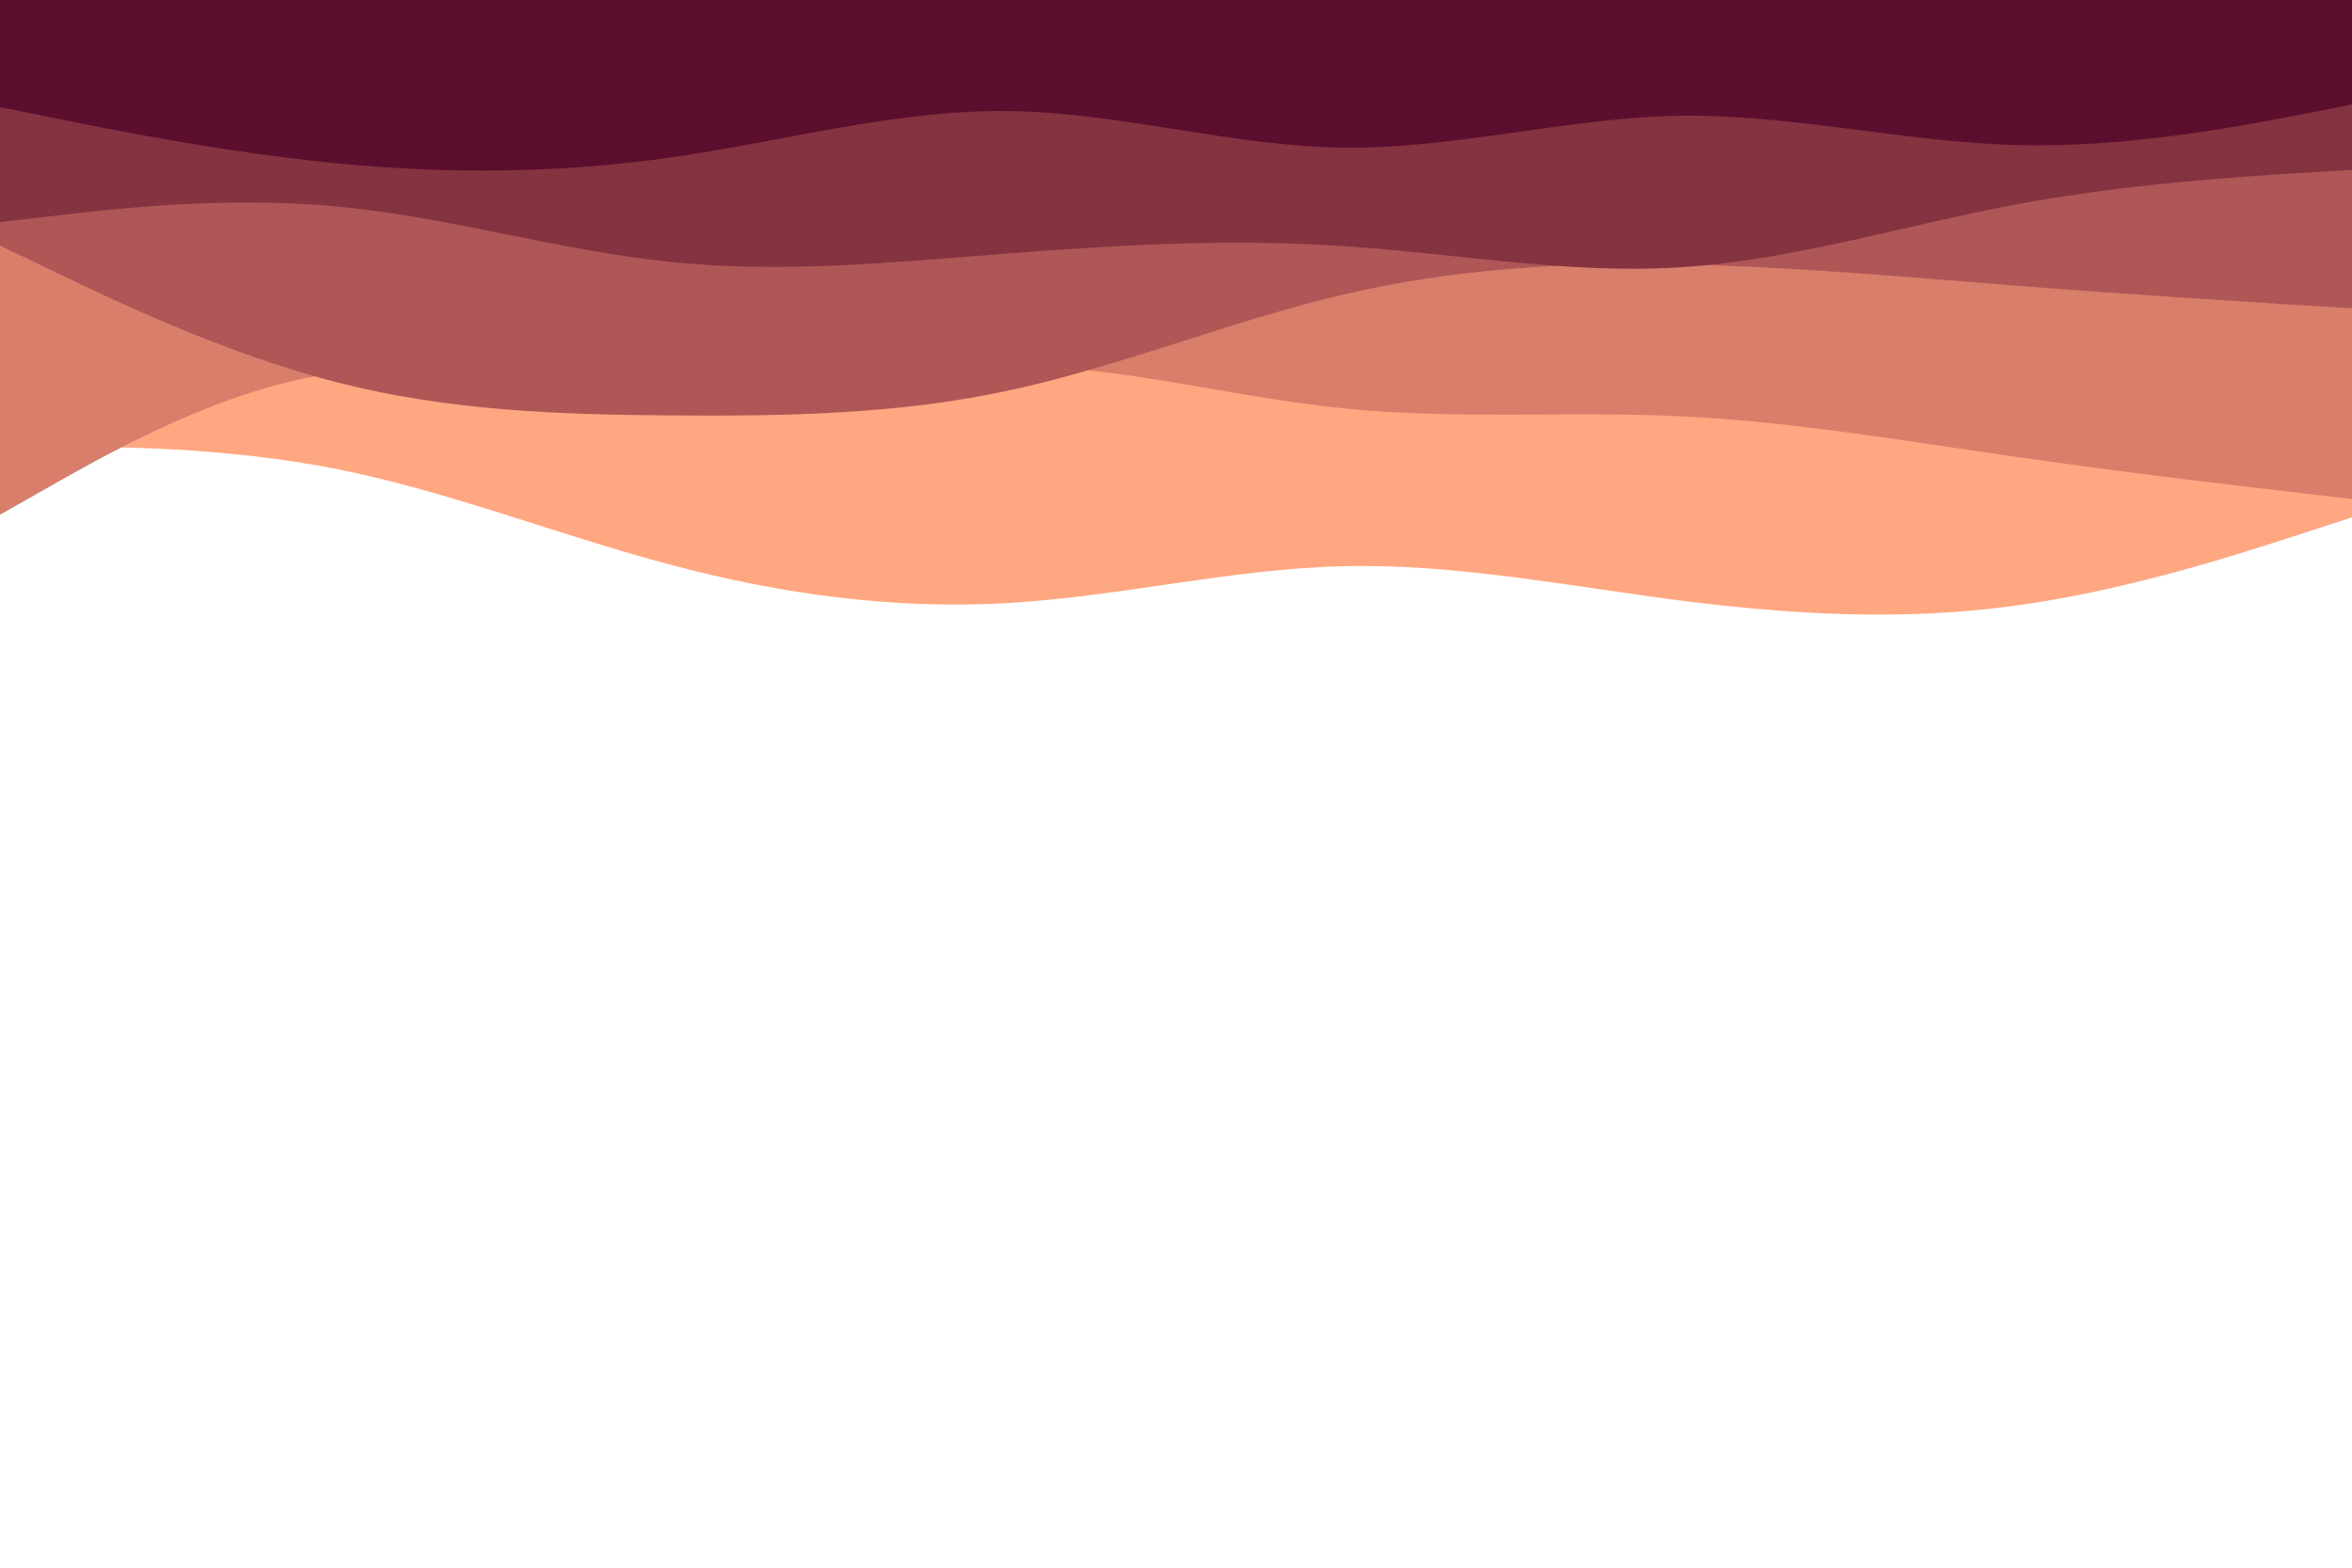
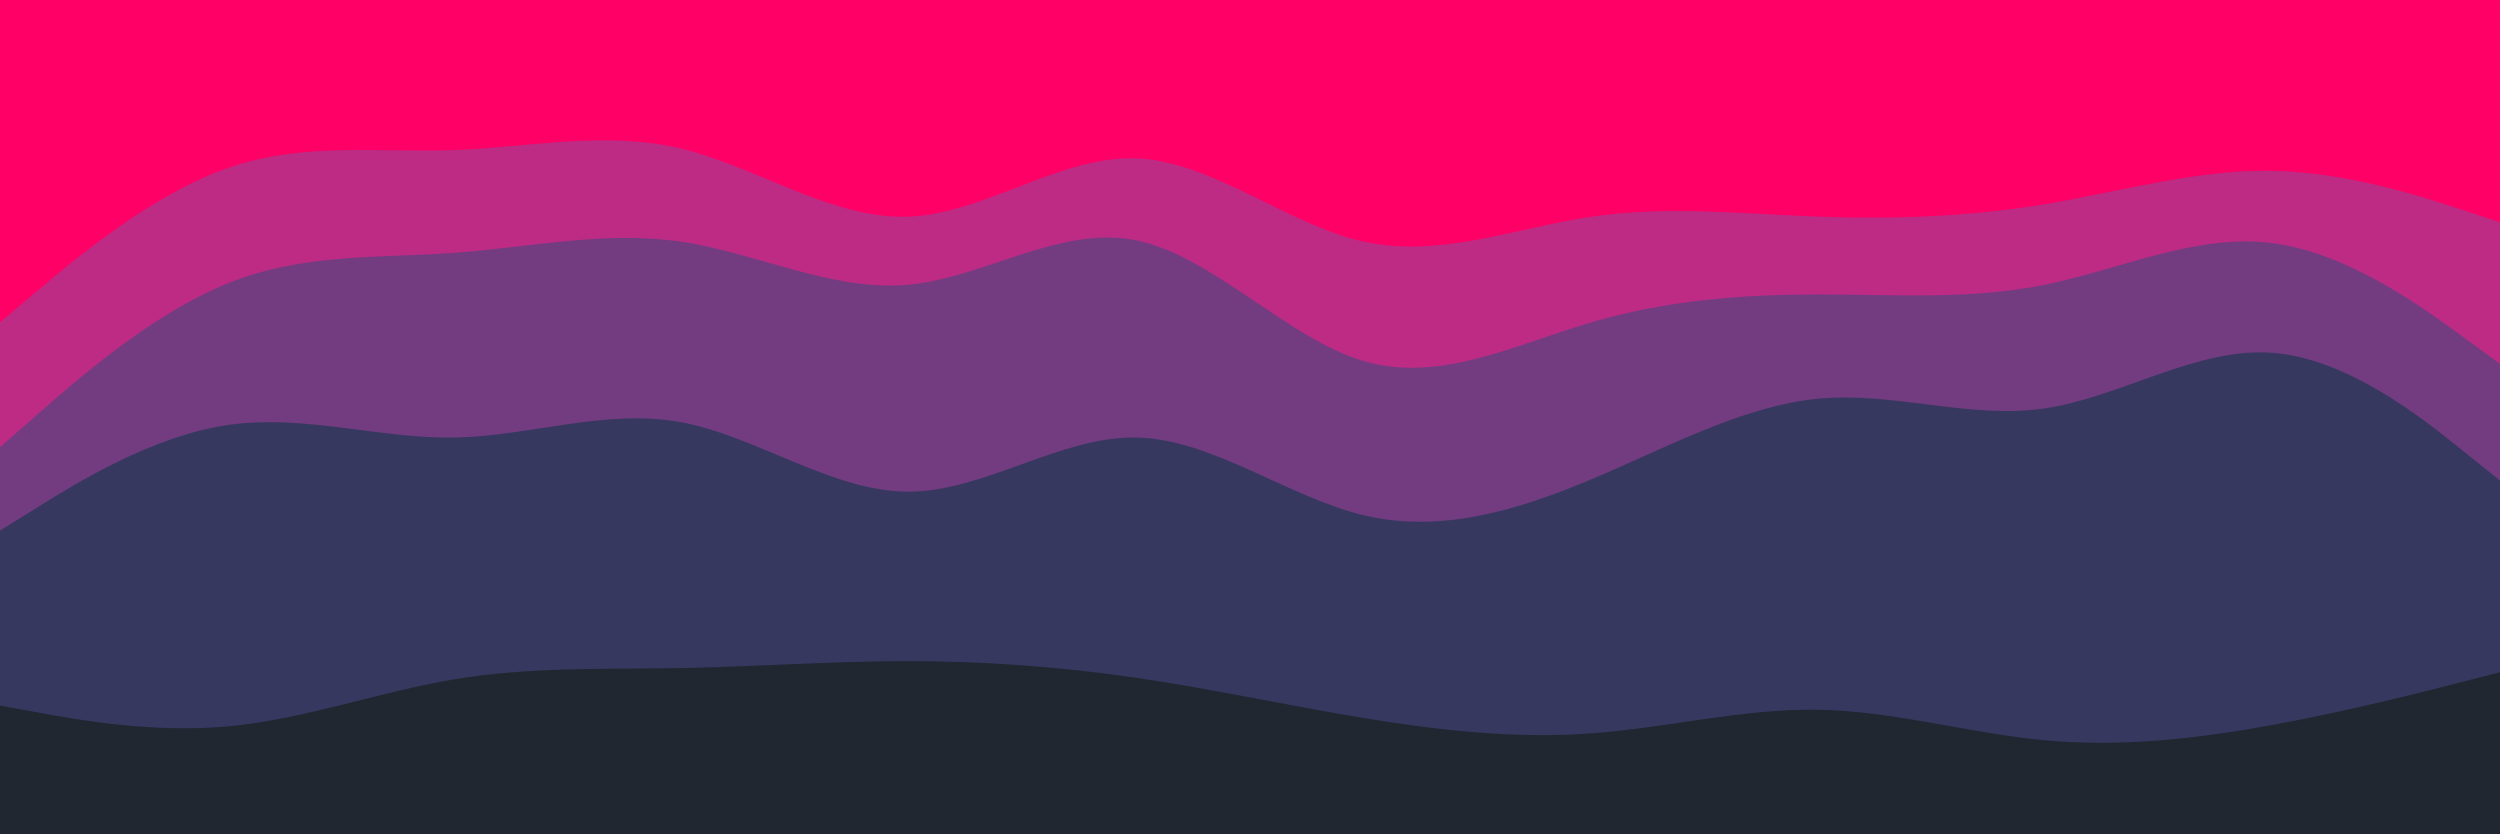
- <svg xmlns="http://www.w3.org/2000/svg" id="visual" viewBox="0 0 900 600" width="900" height="600" version="1.1">
-   <path d="M0 171L21.5 171C43 171 86 171 128.8 179.5C171.7 188 214.3 205 257.2 216.3C300 227.7 343 233.3 385.8 230.8C428.7 228.3 471.3 217.7 514.2 216.7C557 215.7 600 224.3 642.8 229.8C685.7 235.3 728.3 237.7 771.2 231.8C814 226 857 212 878.5 205L900 198L900 0L878.5 0C857 0 814 0 771.2 0C728.3 0 685.7 0 642.8 0C600 0 557 0 514.2 0C471.3 0 428.7 0 385.8 0C343 0 300 0 257.2 0C214.3 0 171.7 0 128.8 0C86 0 43 0 21.5 0L0 0Z" fill="#ffa781" />
-   <path d="M0 197L21.5 184.8C43 172.7 86 148.3 128.8 142.7C171.7 137 214.3 150 257.2 150.7C300 151.3 343 139.7 385.8 139.8C428.7 140 471.3 152 514.2 156.3C557 160.7 600 157.3 642.8 159.3C685.7 161.3 728.3 168.7 771.2 174.8C814 181 857 186 878.5 188.5L900 191L900 0L878.5 0C857 0 814 0 771.2 0C728.3 0 685.7 0 642.8 0C600 0 557 0 514.2 0C471.3 0 428.7 0 385.8 0C343 0 300 0 257.2 0C214.3 0 171.7 0 128.8 0C86 0 43 0 21.5 0L0 0Z" fill="#d87e6b" />
-   <path d="M0 94L21.5 104.3C43 114.7 86 135.3 128.8 146.3C171.7 157.3 214.3 158.7 257.2 159C300 159.3 343 158.7 385.8 149.5C428.7 140.3 471.3 122.7 514.2 112.7C557 102.7 600 100.3 642.8 101.2C685.7 102 728.3 106 771.2 109.3C814 112.7 857 115.3 878.5 116.7L900 118L900 0L878.5 0C857 0 814 0 771.2 0C728.3 0 685.7 0 642.8 0C600 0 557 0 514.2 0C471.3 0 428.7 0 385.8 0C343 0 300 0 257.2 0C214.3 0 171.7 0 128.8 0C86 0 43 0 21.5 0L0 0Z" fill="#af5756" />
-   <path d="M0 85L21.5 82.5C43 80 86 75 128.8 79C171.7 83 214.3 96 257.2 100.3C300 104.7 343 100.3 385.8 97C428.7 93.7 471.3 91.3 514.2 94.2C557 97 600 105 642.8 102.3C685.7 99.7 728.3 86.3 771.2 78.3C814 70.3 857 67.7 878.5 66.3L900 65L900 0L878.5 0C857 0 814 0 771.2 0C728.3 0 685.7 0 642.8 0C600 0 557 0 514.2 0C471.3 0 428.7 0 385.8 0C343 0 300 0 257.2 0C214.3 0 171.7 0 128.8 0C86 0 43 0 21.5 0L0 0Z" fill="#853241" />
-   <path d="M0 41L21.5 45.3C43 49.7 86 58.3 128.8 62.5C171.7 66.7 214.3 66.3 257.2 60.2C300 54 343 42 385.8 42.5C428.7 43 471.3 56 514.2 56.5C557 57 600 45 642.8 44.3C685.7 43.7 728.3 54.3 771.2 55.5C814 56.7 857 48.3 878.5 44.2L900 40L900 0L878.5 0C857 0 814 0 771.2 0C728.3 0 685.7 0 642.8 0C600 0 557 0 514.2 0C471.3 0 428.7 0 385.8 0C343 0 300 0 257.2 0C214.3 0 171.7 0 128.8 0C86 0 43 0 21.5 0L0 0Z" fill="#5b0e2d" />
+ <svg xmlns="http://www.w3.org/2000/svg" id="visual" viewBox="0 0 900 300" width="900" height="300" version="1.1">
+   <path d="M0 118L13.7 106.5C27.3 95 54.7 72 82 62.5C109.3 53 136.7 57 163.8 56C191 55 218 49 245.2 55.5C272.3 62 299.7 81 327 80C354.3 79 381.7 58 409 59C436.3 60 463.7 83 491 89C518.3 95 545.7 84 573 80C600.3 76 627.7 79 654.8 80C682 81 709 80 736.2 75.5C763.3 71 790.7 63 818 63.5C845.3 64 872.7 73 886.3 77.5L900 82L900 0L886.3 0C872.7 0 845.3 0 818 0C790.7 0 763.3 0 736.2 0C709 0 682 0 654.8 0C627.7 0 600.3 0 573 0C545.7 0 518.3 0 491 0C463.7 0 436.3 0 409 0C381.7 0 354.3 0 327 0C299.7 0 272.3 0 245.2 0C218 0 191 0 163.8 0C136.7 0 109.3 0 82 0C54.7 0 27.3 0 13.7 0L0 0Z" fill="#ff0066" />
+   <path d="M0 163L13.7 151C27.3 139 54.7 115 82 104C109.3 93 136.7 95 163.8 93C191 91 218 85 245.2 89C272.3 93 299.7 107 327 104.5C354.3 102 381.7 83 409 88.5C436.3 94 463.7 124 491 132C518.3 140 545.7 126 573 118C600.3 110 627.7 108 654.8 108C682 108 709 110 736.2 104.5C763.3 99 790.7 86 818 89.5C845.3 93 872.7 113 886.3 123L900 133L900 80L886.3 75.5C872.7 71 845.3 62 818 61.5C790.7 61 763.3 69 736.2 73.5C709 78 682 79 654.8 78C627.7 77 600.3 74 573 78C545.7 82 518.3 93 491 87C463.7 81 436.3 58 409 57C381.7 56 354.3 77 327 78C299.7 79 272.3 60 245.2 53.5C218 47 191 53 163.8 54C136.7 55 109.3 51 82 60.5C54.7 70 27.3 93 13.7 104.5L0 116Z" fill="#bd2b84" />
+   <path d="M0 193L13.7 184.5C27.3 176 54.7 159 82 155C109.3 151 136.7 160 163.8 159.5C191 159 218 149 245.2 154C272.3 159 299.7 179 327 179C354.3 179 381.7 159 409 159.5C436.3 160 463.7 181 491 187.5C518.3 194 545.7 186 573 174.5C600.3 163 627.7 148 654.8 145.5C682 143 709 153 736.2 149C763.3 145 790.7 127 818 129C845.3 131 872.7 153 886.3 164L900 175L900 131L886.3 121C872.7 111 845.3 91 818 87.5C790.7 84 763.3 97 736.2 102.5C709 108 682 106 654.8 106C627.7 106 600.3 108 573 116C545.7 124 518.3 138 491 130C463.7 122 436.3 92 409 86.5C381.7 81 354.3 100 327 102.5C299.7 105 272.3 91 245.2 87C218 83 191 89 163.8 91C136.7 93 109.3 91 82 102C54.7 113 27.3 137 13.7 149L0 161Z" fill="#733c81" />
+   <path d="M0 256L13.7 258.5C27.3 261 54.7 266 82 263.5C109.3 261 136.7 251 163.8 246.5C191 242 218 243 245.2 242.5C272.3 242 299.7 240 327 240C354.3 240 381.7 242 409 246C436.3 250 463.7 256 491 260.5C518.3 265 545.7 268 573 266C600.3 264 627.7 257 654.8 257.5C682 258 709 266 736.2 268.5C763.3 271 790.7 268 818 263C845.3 258 872.7 251 886.3 247.5L900 244L900 173L886.3 162C872.7 151 845.3 129 818 127C790.7 125 763.3 143 736.2 147C709 151 682 141 654.8 143.5C627.7 146 600.3 161 573 172.5C545.7 184 518.3 192 491 185.5C463.7 179 436.3 158 409 157.5C381.7 157 354.3 177 327 177C299.7 177 272.3 157 245.2 152C218 147 191 157 163.8 157.5C136.7 158 109.3 149 82 153C54.7 157 27.3 174 13.7 182.5L0 191Z" fill="#373860" />
+   <path d="M0 301L13.7 301C27.3 301 54.7 301 82 301C109.3 301 136.7 301 163.8 301C191 301 218 301 245.2 301C272.3 301 299.7 301 327 301C354.3 301 381.7 301 409 301C436.3 301 463.7 301 491 301C518.3 301 545.7 301 573 301C600.3 301 627.7 301 654.8 301C682 301 709 301 736.2 301C763.3 301 790.7 301 818 301C845.3 301 872.7 301 886.3 301L900 301L900 242L886.3 245.5C872.7 249 845.3 256 818 261C790.7 266 763.3 269 736.2 266.5C709 264 682 256 654.8 255.5C627.7 255 600.3 262 573 264C545.7 266 518.3 263 491 258.5C463.7 254 436.3 248 409 244C381.7 240 354.3 238 327 238C299.7 238 272.3 240 245.2 240.5C218 241 191 240 163.8 244.5C136.7 249 109.3 259 82 261.5C54.7 264 27.3 259 13.7 256.5L0 254Z" fill="#202731" />
</svg>
